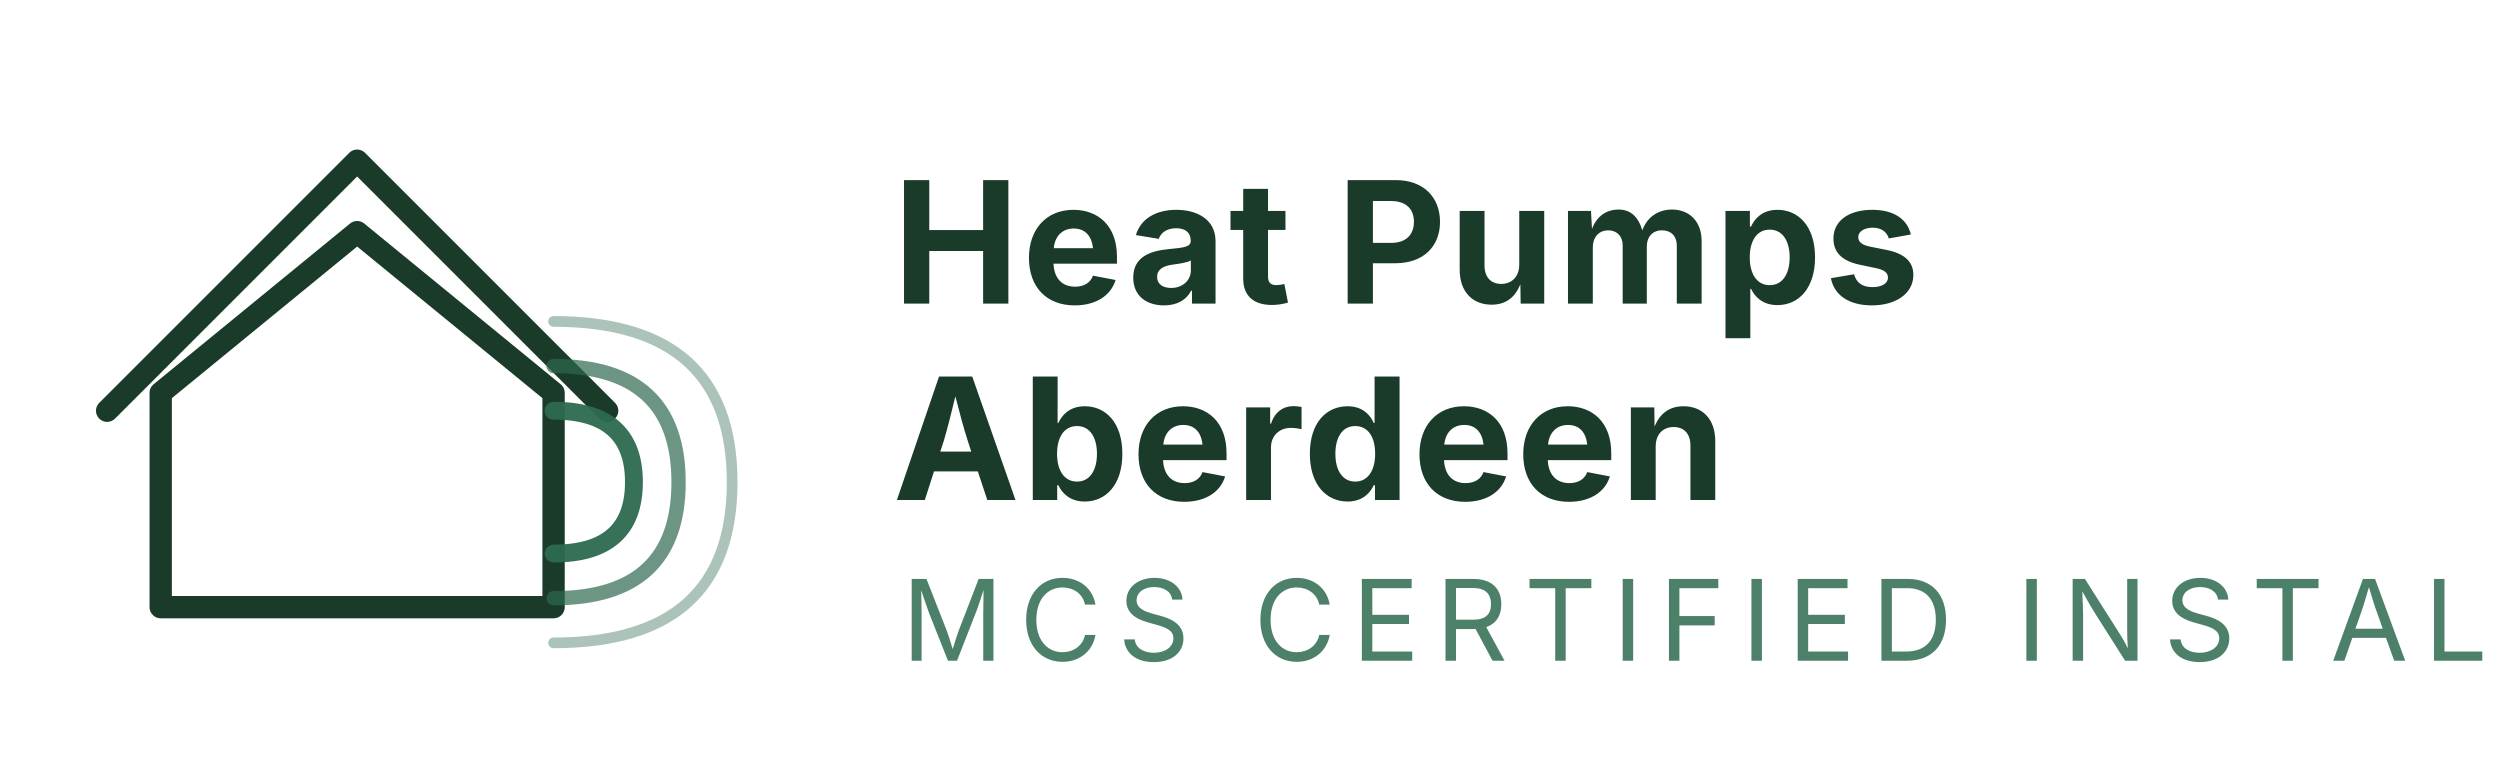
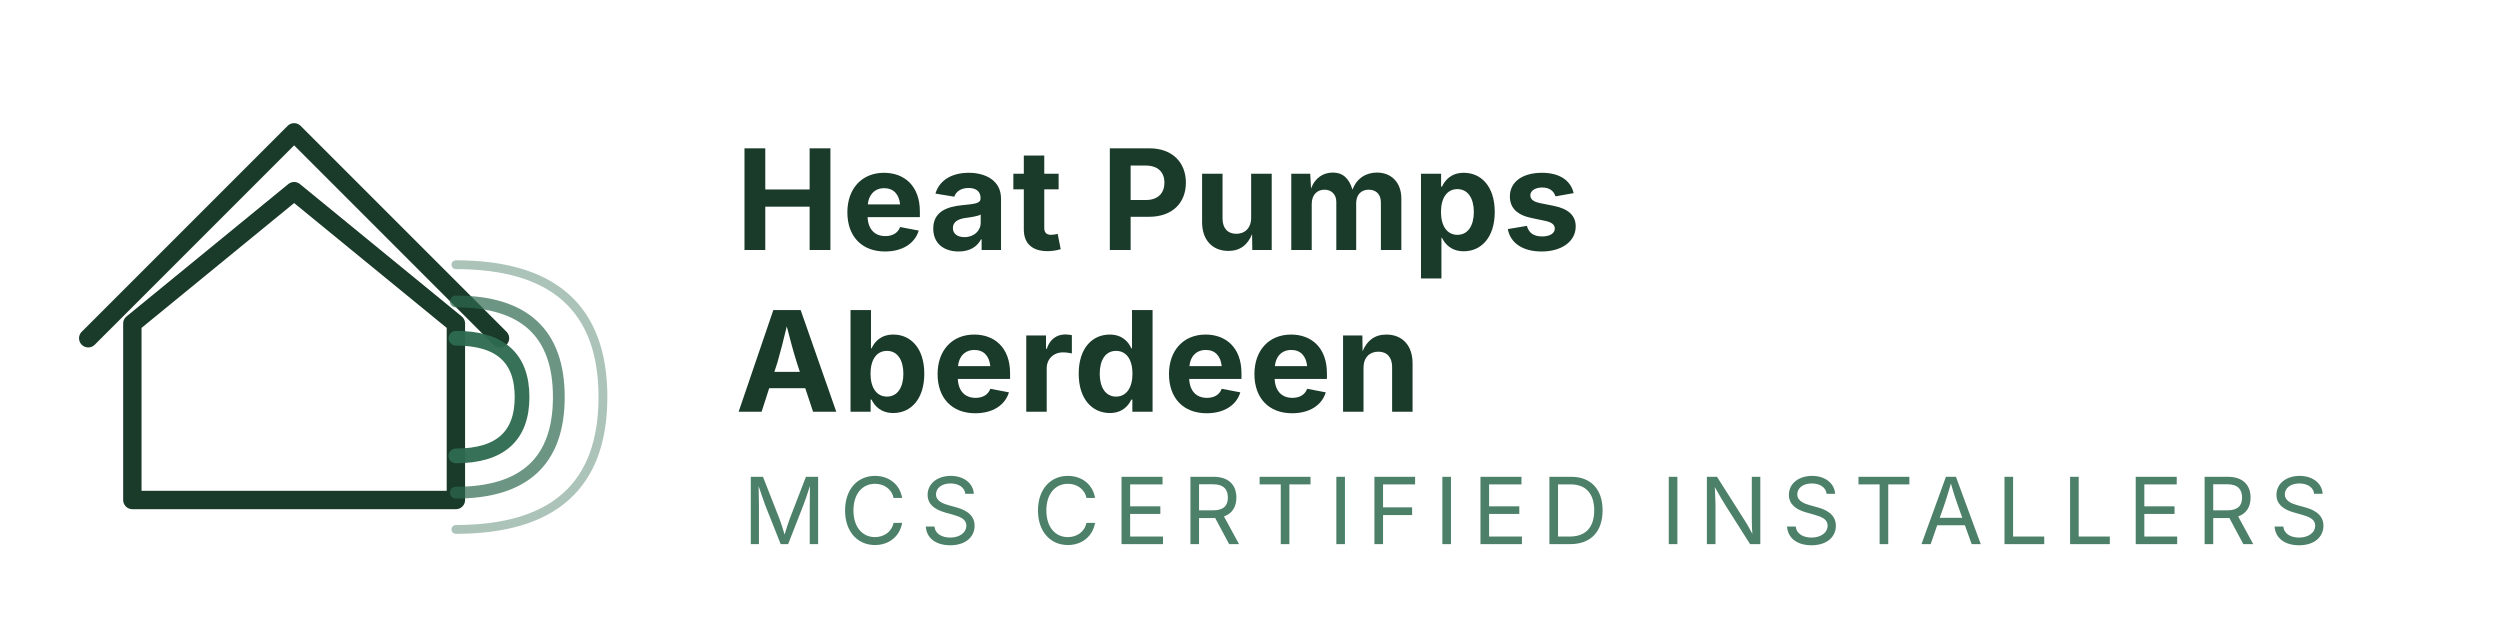
- <svg xmlns="http://www.w3.org/2000/svg" width="280" height="86" viewBox="0 0 280 86">
+ <svg xmlns="http://www.w3.org/2000/svg" width="340" height="86" viewBox="0 0 340 86">
  <g transform="translate(12, 8)">
    <polygon points="28,18 50,36 50,60 6,60 6,36" fill="none" stroke="#1a3a2a" stroke-width="2.5" stroke-linejoin="round" />
    <polyline points="0,38 28,10 56,38" fill="none" stroke="#1a3a2a" stroke-width="2.5" stroke-linecap="round" stroke-linejoin="round" />
    <path d="M50 38 Q59 38 59 46 Q59 54 50 54" fill="none" stroke="#2d6a4f" stroke-width="2" stroke-linecap="round" opacity="0.95" />
    <path d="M50 33 Q64 33 64 46 Q64 59 50 59" fill="none" stroke="#2d6a4f" stroke-width="1.6" stroke-linecap="round" opacity="0.7" />
    <path d="M50 28 Q70 28 70 46 Q70 64 50 64" fill="none" stroke="#2d6a4f" stroke-width="1.2" stroke-linecap="round" opacity="0.4" />
  </g>
  <text x="100" y="34" font-family="'Inter', 'Poppins', Arial, sans-serif" font-size="19" font-weight="700" fill="#1a3a2a" letter-spacing="0.3">Heat Pumps</text>
  <text x="100" y="56" font-family="'Inter', 'Poppins', Arial, sans-serif" font-size="19" font-weight="700" fill="#1a3a2a" letter-spacing="0.3">Aberdeen</text>
  <text x="101" y="74" font-family="'Inter', 'Poppins', Arial, sans-serif" font-size="12.6" font-weight="400" fill="#2d6a4f" opacity="0.85" letter-spacing="1.8">MCS CERTIFIED INSTALLERS</text>
</svg>
